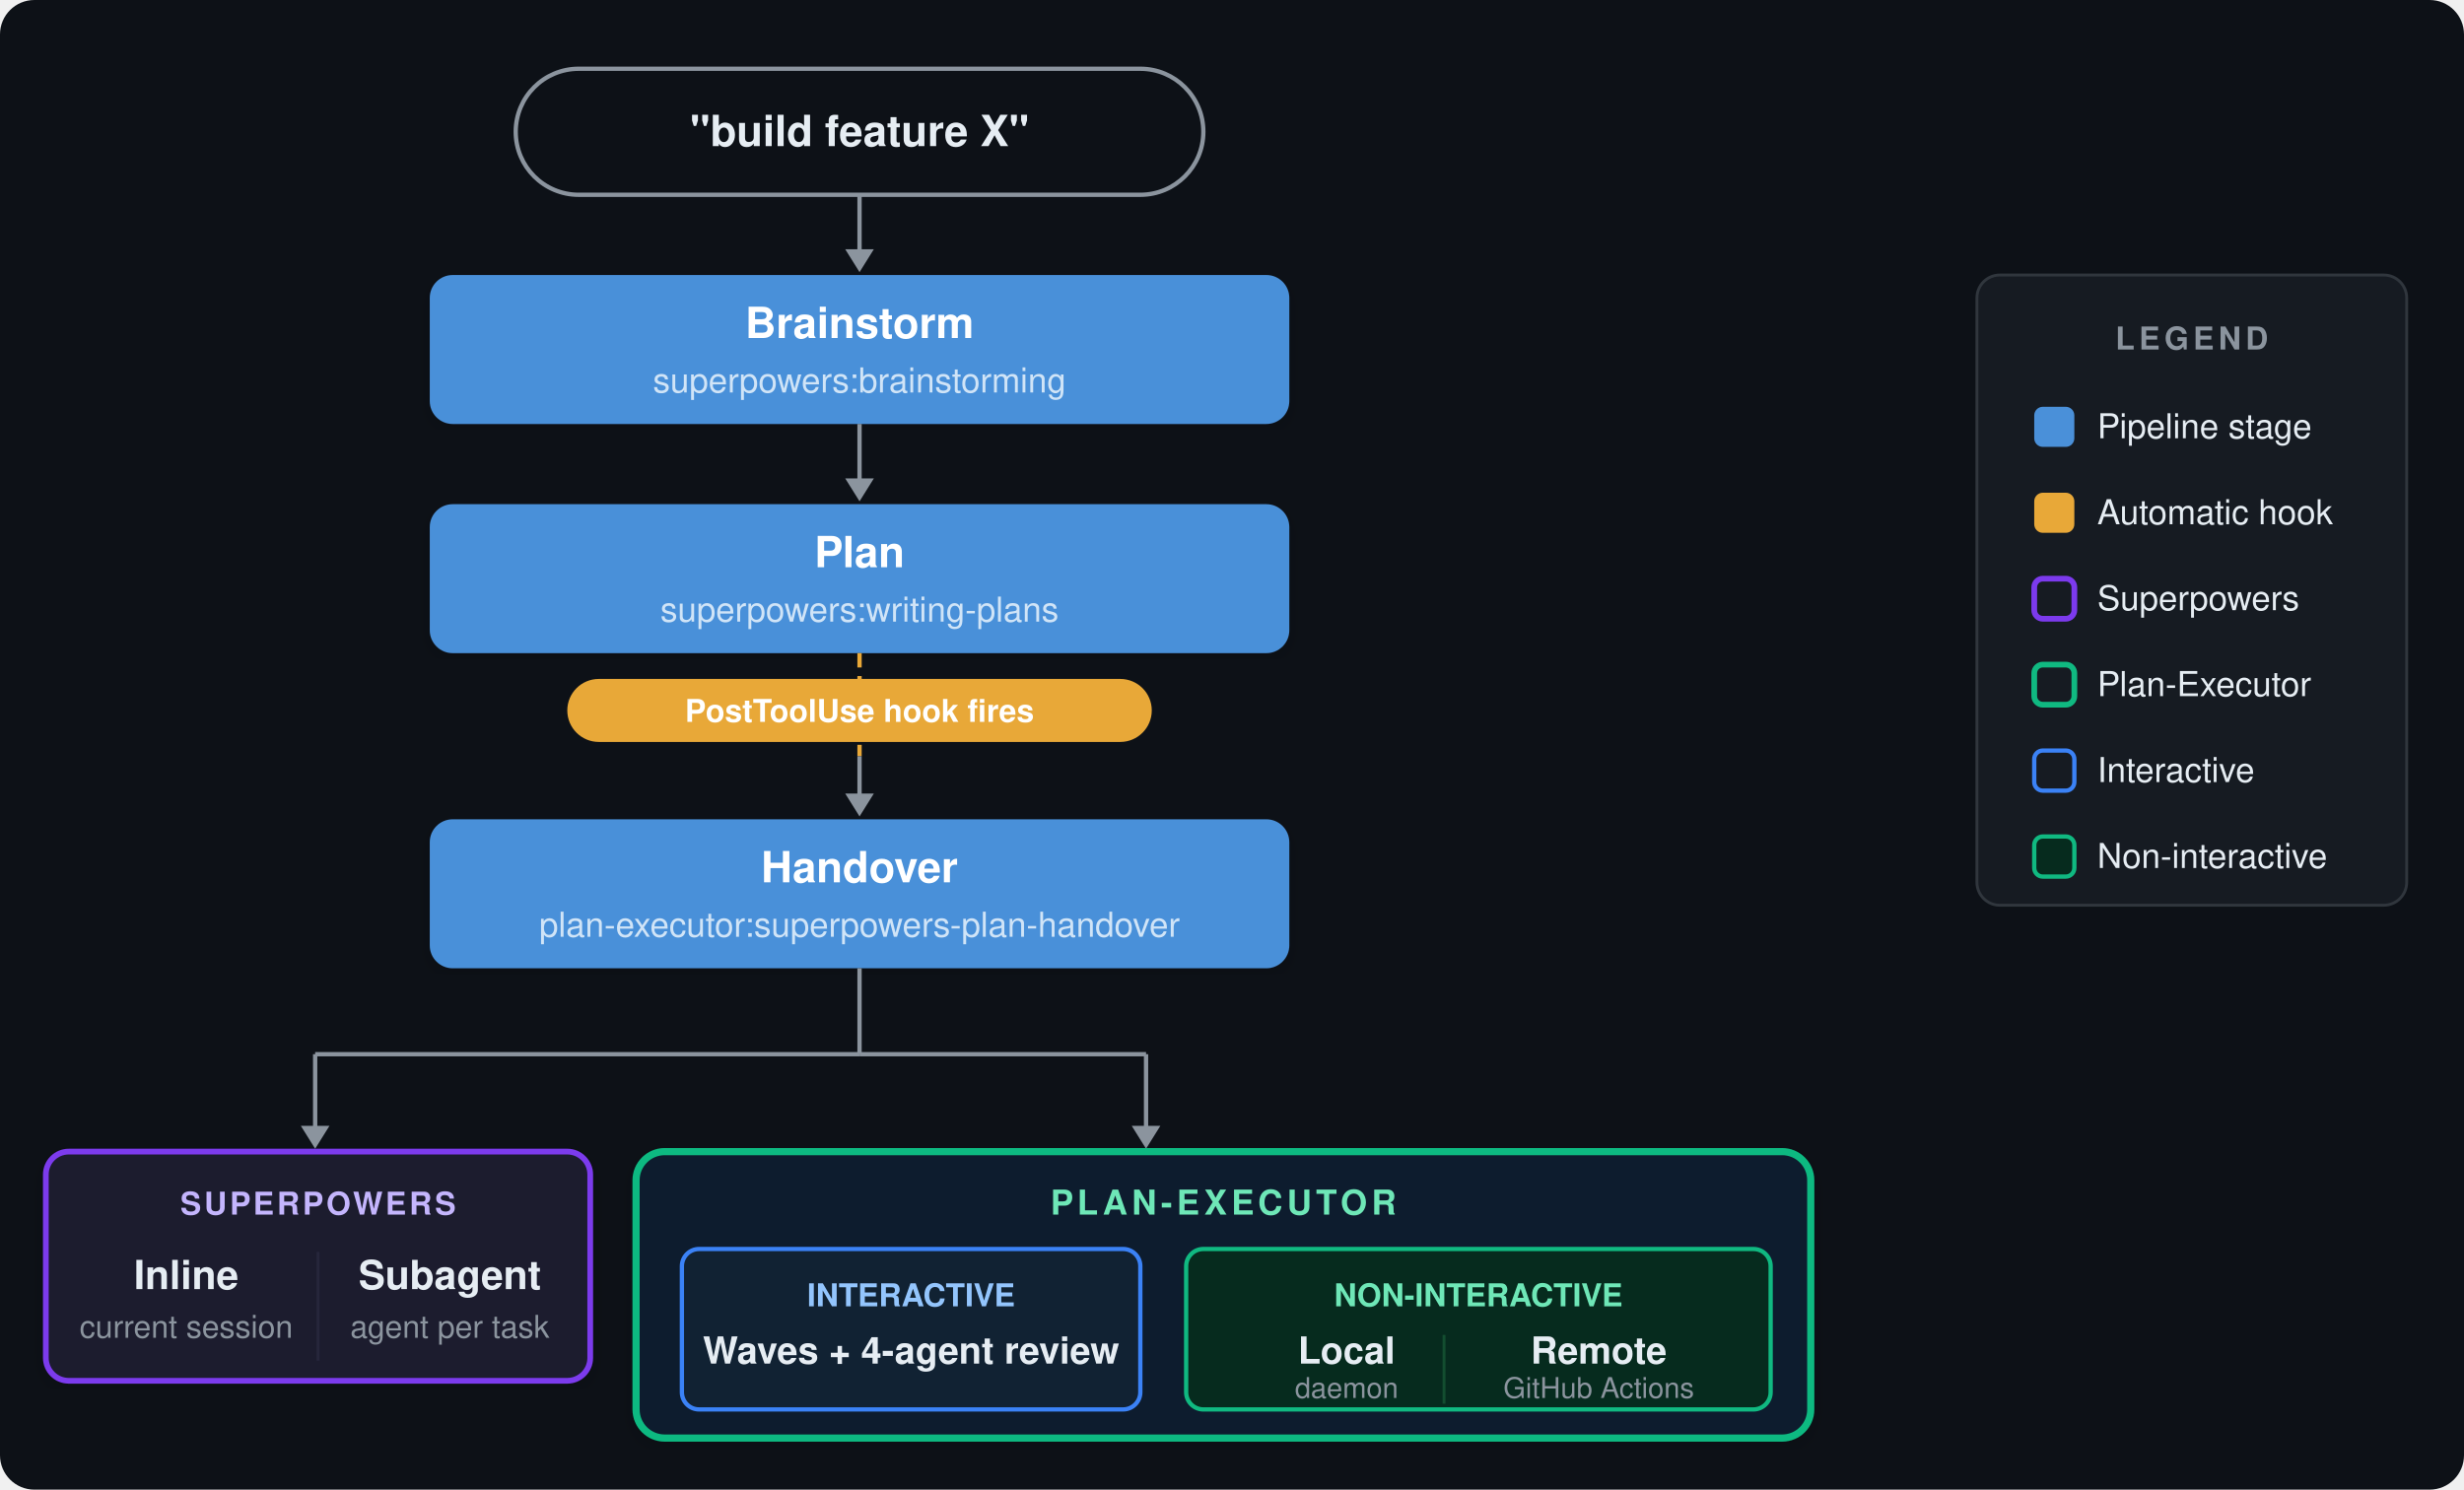
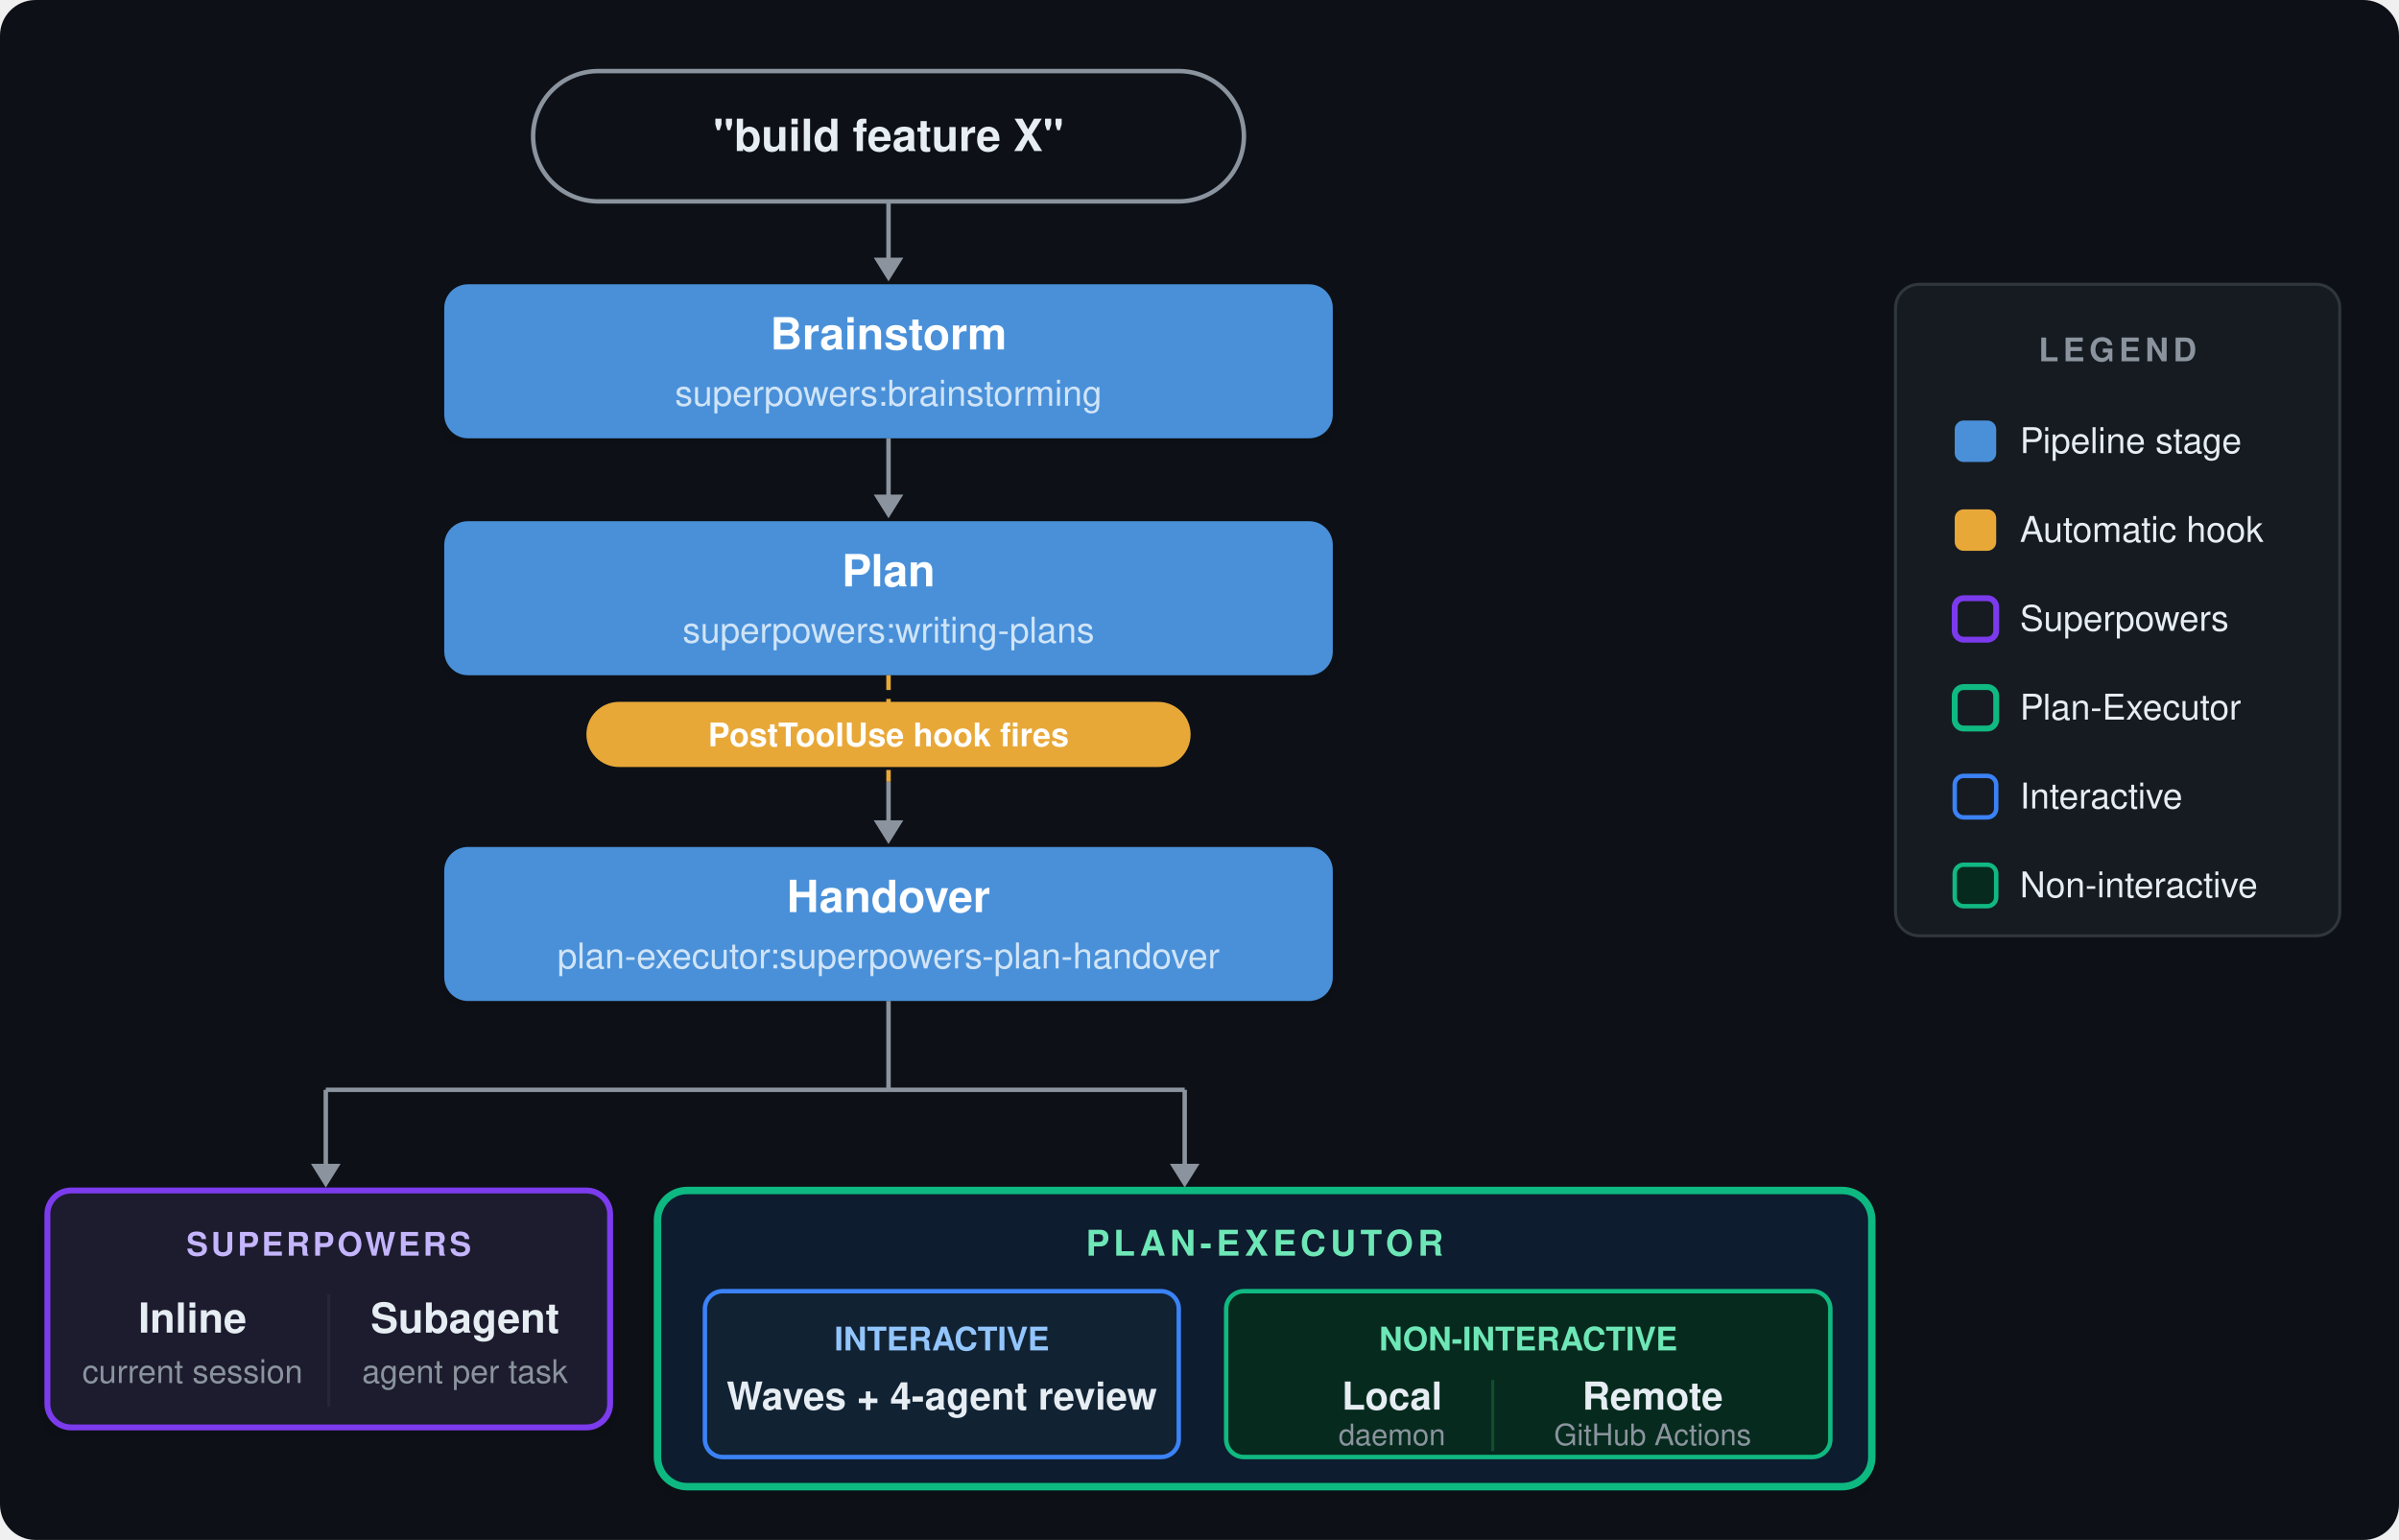
- <svg xmlns="http://www.w3.org/2000/svg" viewBox="0 0 860 520" font-family="-apple-system,BlinkMacSystemFont,'Segoe UI',Helvetica,Arial,sans-serif">
+ <svg xmlns="http://www.w3.org/2000/svg" viewBox="0 0 810 520" font-family="-apple-system,BlinkMacSystemFont,'Segoe UI',Helvetica,Arial,sans-serif">
  <defs>
    <filter id="shadow" x="-4%" y="-4%" width="108%" height="108%">
      <feDropShadow dx="0" dy="2" stdDeviation="3" flood-opacity="0.15" />
    </filter>
  </defs>
-   <rect width="860" height="520" rx="12" fill="#0d1117" />
+   <rect width="810" height="520" rx="12" fill="#0d1117" />
  <rect x="180" y="24" width="240" height="44" rx="22" fill="none" stroke="#8b949e" stroke-width="1.5" />
  <text x="300" y="51" text-anchor="middle" fill="#e6edf3" font-size="15" font-weight="600">"build feature X"</text>
  <line x1="300" y1="68" x2="300" y2="90" stroke="#8b949e" stroke-width="1.5" />
  <polygon points="295,87 300,95 305,87" fill="#8b949e" />
  <rect x="150" y="96" width="300" height="52" rx="8" fill="#4a90d9" filter="url(#shadow)" />
  <text x="300" y="118" text-anchor="middle" fill="#fff" font-size="15" font-weight="700">Brainstorm</text>
  <text x="300" y="137" text-anchor="middle" fill="#d0e4f7" font-size="12">superpowers:brainstorming</text>
  <line x1="300" y1="148" x2="300" y2="170" stroke="#8b949e" stroke-width="1.5" />
  <polygon points="295,167 300,175 305,167" fill="#8b949e" />
  <rect x="150" y="176" width="300" height="52" rx="8" fill="#4a90d9" filter="url(#shadow)" />
  <text x="300" y="198" text-anchor="middle" fill="#fff" font-size="15" font-weight="700">Plan</text>
  <text x="300" y="217" text-anchor="middle" fill="#d0e4f7" font-size="12">superpowers:writing-plans</text>
  <line x1="300" y1="228" x2="300" y2="264" stroke="#e8a838" stroke-width="1.5" stroke-dasharray="5,3" />
  <rect x="198" y="237" width="204" height="22" rx="11" fill="#e8a838" />
  <text x="300" y="252" text-anchor="middle" fill="#fff" font-size="11" font-weight="600">PostToolUse hook fires</text>
  <line x1="300" y1="264" x2="300" y2="280" stroke="#8b949e" stroke-width="1.5" />
  <polygon points="295,277 300,285 305,277" fill="#8b949e" />
  <rect x="150" y="286" width="300" height="52" rx="8" fill="#4a90d9" filter="url(#shadow)" />
  <text x="300" y="308" text-anchor="middle" fill="#fff" font-size="15" font-weight="700">Handover</text>
  <text x="300" y="327" text-anchor="middle" fill="#d0e4f7" font-size="12">plan-executor:superpowers-plan-handover</text>
  <line x1="300" y1="338" x2="300" y2="368" stroke="#8b949e" stroke-width="1.5" />
  <line x1="300" y1="368" x2="110" y2="368" stroke="#8b949e" stroke-width="1.5" />
  <line x1="110" y1="368" x2="110" y2="396" stroke="#8b949e" stroke-width="1.5" />
  <polygon points="105,393 110,401 115,393" fill="#8b949e" />
  <line x1="300" y1="368" x2="400" y2="368" stroke="#8b949e" stroke-width="1.5" />
  <line x1="400" y1="368" x2="400" y2="396" stroke="#8b949e" stroke-width="1.5" />
  <polygon points="395,393 400,401 405,393" fill="#8b949e" />
  <rect x="16" y="402" width="190" height="80" rx="8" fill="#1c1c2e" stroke="#7c3aed" stroke-width="2" filter="url(#shadow)" />
  <text x="111" y="424" text-anchor="middle" fill="#c4b5fd" font-size="11" font-weight="600" letter-spacing="1">SUPERPOWERS</text>
  <text x="65" y="450" text-anchor="middle" fill="#e6edf3" font-size="14" font-weight="600">Inline</text>
  <text x="65" y="467" text-anchor="middle" fill="#8b949e" font-size="11">current session</text>
  <line x1="111" y1="437" x2="111" y2="475" stroke="#3b3b5c" stroke-width="1" opacity="0.3" />
  <text x="157" y="450" text-anchor="middle" fill="#e6edf3" font-size="14" font-weight="600">Subagent</text>
  <text x="157" y="467" text-anchor="middle" fill="#8b949e" font-size="11">agent per task</text>
  <rect x="222" y="402" width="410" height="100" rx="10" fill="#0c1f2e" stroke="#10b981" stroke-width="2.5" filter="url(#shadow)" />
  <text x="427" y="424" text-anchor="middle" fill="#6ee7b7" font-size="12" font-weight="700" letter-spacing="1.5">PLAN-EXECUTOR</text>
  <rect x="238" y="436" width="160" height="56" rx="6" fill="#112233" stroke="#3b82f6" stroke-width="1.5" />
  <text x="318" y="456" text-anchor="middle" fill="#93c5fd" font-size="11" font-weight="600">INTERACTIVE</text>
  <text x="318" y="476" text-anchor="middle" fill="#e6edf3" font-size="13" font-weight="600">Waves + 4-agent review</text>
  <rect x="414" y="436" width="204" height="56" rx="6" fill="#062b1e" stroke="#10b981" stroke-width="1.5" />
  <text x="516" y="456" text-anchor="middle" fill="#6ee7b7" font-size="11" font-weight="600">NON-INTERACTIVE</text>
  <text x="470" y="476" text-anchor="middle" fill="#e6edf3" font-size="13" font-weight="600">Local</text>
  <text x="470" y="488" text-anchor="middle" fill="#8b949e" font-size="10">daemon</text>
  <line x1="504" y1="466" x2="504" y2="490" stroke="#134e30" stroke-width="1" />
  <text x="558" y="476" text-anchor="middle" fill="#e6edf3" font-size="13" font-weight="600">Remote</text>
  <text x="558" y="488" text-anchor="middle" fill="#8b949e" font-size="10">GitHub Actions</text>
-   <rect x="690" y="96" width="150" height="220" rx="8" fill="#161b22" stroke="#30363d" stroke-width="1" />
-   <text x="765" y="122" text-anchor="middle" fill="#8b949e" font-size="11" font-weight="700" letter-spacing="1.5">LEGEND</text>
-   <rect x="710" y="142" width="14" height="14" rx="3" fill="#4a90d9" />
-   <text x="732" y="153" fill="#e6edf3" font-size="12">Pipeline stage</text>
-   <rect x="710" y="172" width="14" height="14" rx="3" fill="#e8a838" />
-   <text x="732" y="183" fill="#e6edf3" font-size="12">Automatic hook</text>
-   <rect x="710" y="202" width="14" height="14" rx="3" fill="none" stroke="#7c3aed" stroke-width="2" />
-   <text x="732" y="213" fill="#e6edf3" font-size="12">Superpowers</text>
-   <rect x="710" y="232" width="14" height="14" rx="3" fill="none" stroke="#10b981" stroke-width="2" />
-   <text x="732" y="243" fill="#e6edf3" font-size="12">Plan-Executor</text>
-   <rect x="710" y="262" width="14" height="14" rx="3" fill="none" stroke="#3b82f6" stroke-width="1.5" />
-   <text x="732" y="273" fill="#e6edf3" font-size="12">Interactive</text>
-   <rect x="710" y="292" width="14" height="14" rx="3" fill="#062b1e" stroke="#10b981" stroke-width="1.5" />
-   <text x="732" y="303" fill="#e6edf3" font-size="12">Non-interactive</text>
+   <rect x="640" y="96" width="150" height="220" rx="8" fill="#161b22" stroke="#30363d" stroke-width="1" />
+   <text x="715" y="122" text-anchor="middle" fill="#8b949e" font-size="11" font-weight="700" letter-spacing="1.5">LEGEND</text>
+   <rect x="660" y="142" width="14" height="14" rx="3" fill="#4a90d9" />
+   <text x="682" y="153" fill="#e6edf3" font-size="12">Pipeline stage</text>
+   <rect x="660" y="172" width="14" height="14" rx="3" fill="#e8a838" />
+   <text x="682" y="183" fill="#e6edf3" font-size="12">Automatic hook</text>
+   <rect x="660" y="202" width="14" height="14" rx="3" fill="none" stroke="#7c3aed" stroke-width="2" />
+   <text x="682" y="213" fill="#e6edf3" font-size="12">Superpowers</text>
+   <rect x="660" y="232" width="14" height="14" rx="3" fill="none" stroke="#10b981" stroke-width="2" />
+   <text x="682" y="243" fill="#e6edf3" font-size="12">Plan-Executor</text>
+   <rect x="660" y="262" width="14" height="14" rx="3" fill="none" stroke="#3b82f6" stroke-width="1.5" />
+   <text x="682" y="273" fill="#e6edf3" font-size="12">Interactive</text>
+   <rect x="660" y="292" width="14" height="14" rx="3" fill="#062b1e" stroke="#10b981" stroke-width="1.5" />
+   <text x="682" y="303" fill="#e6edf3" font-size="12">Non-interactive</text>
</svg>
